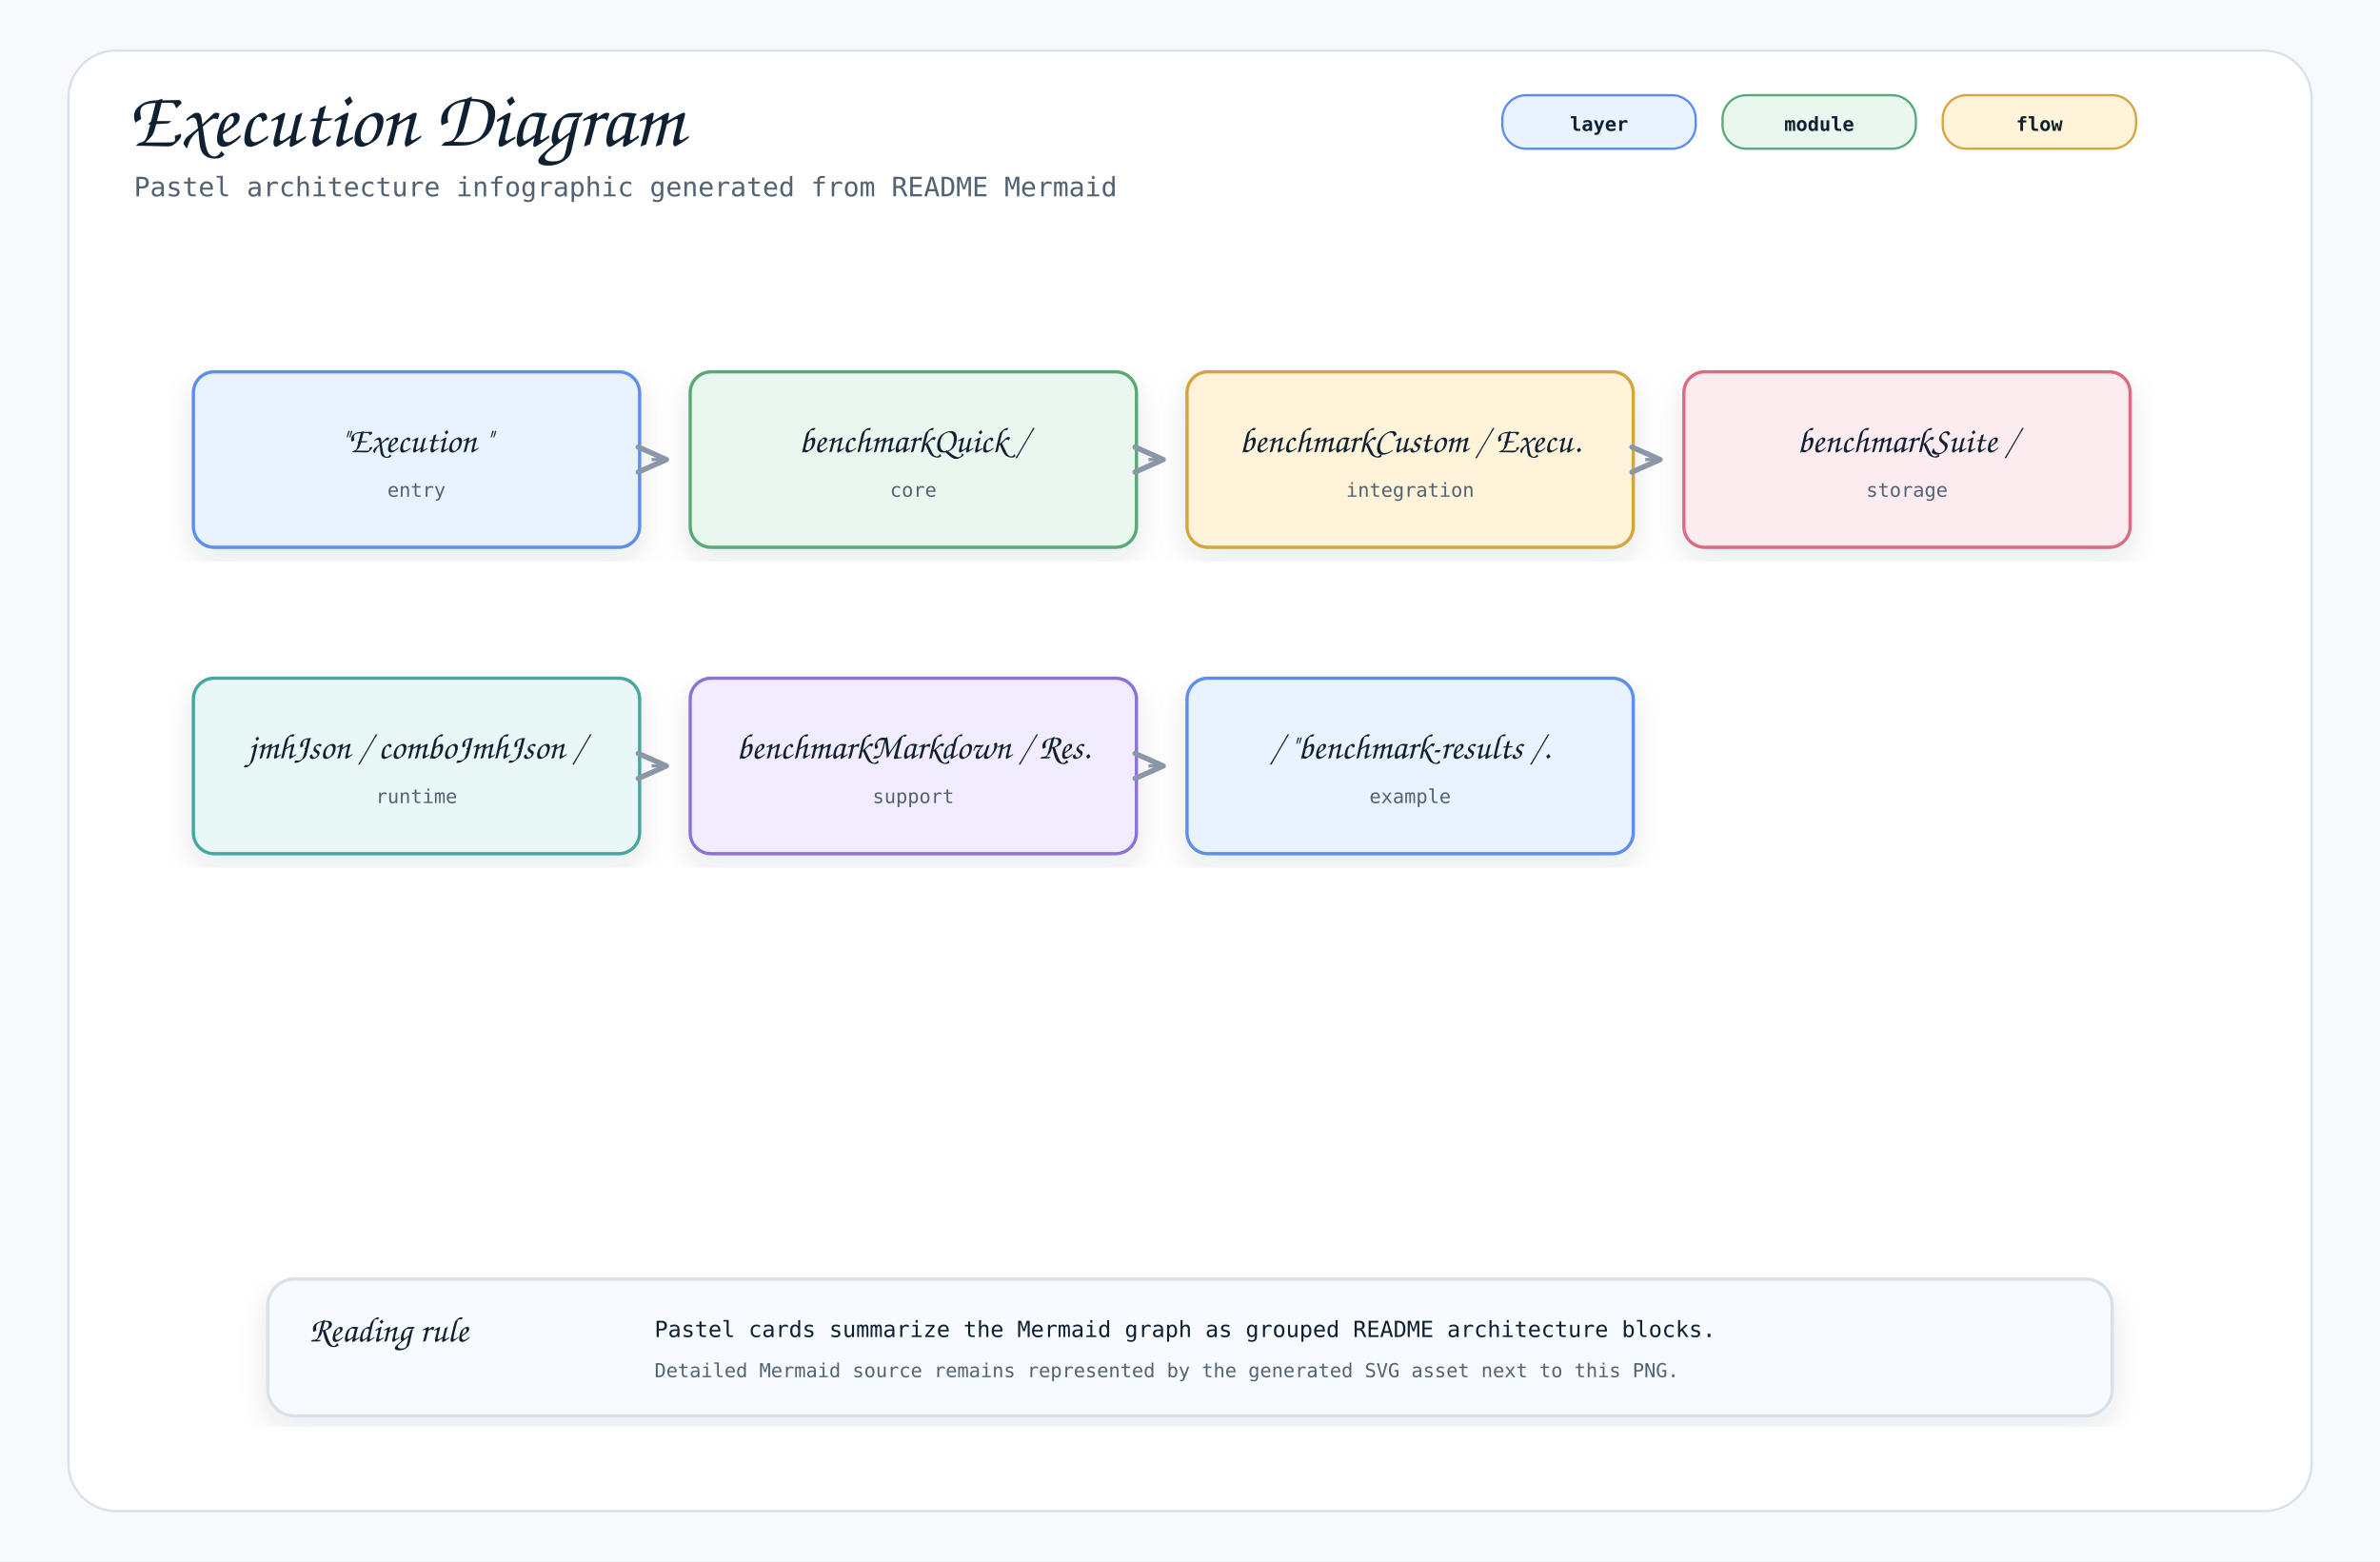
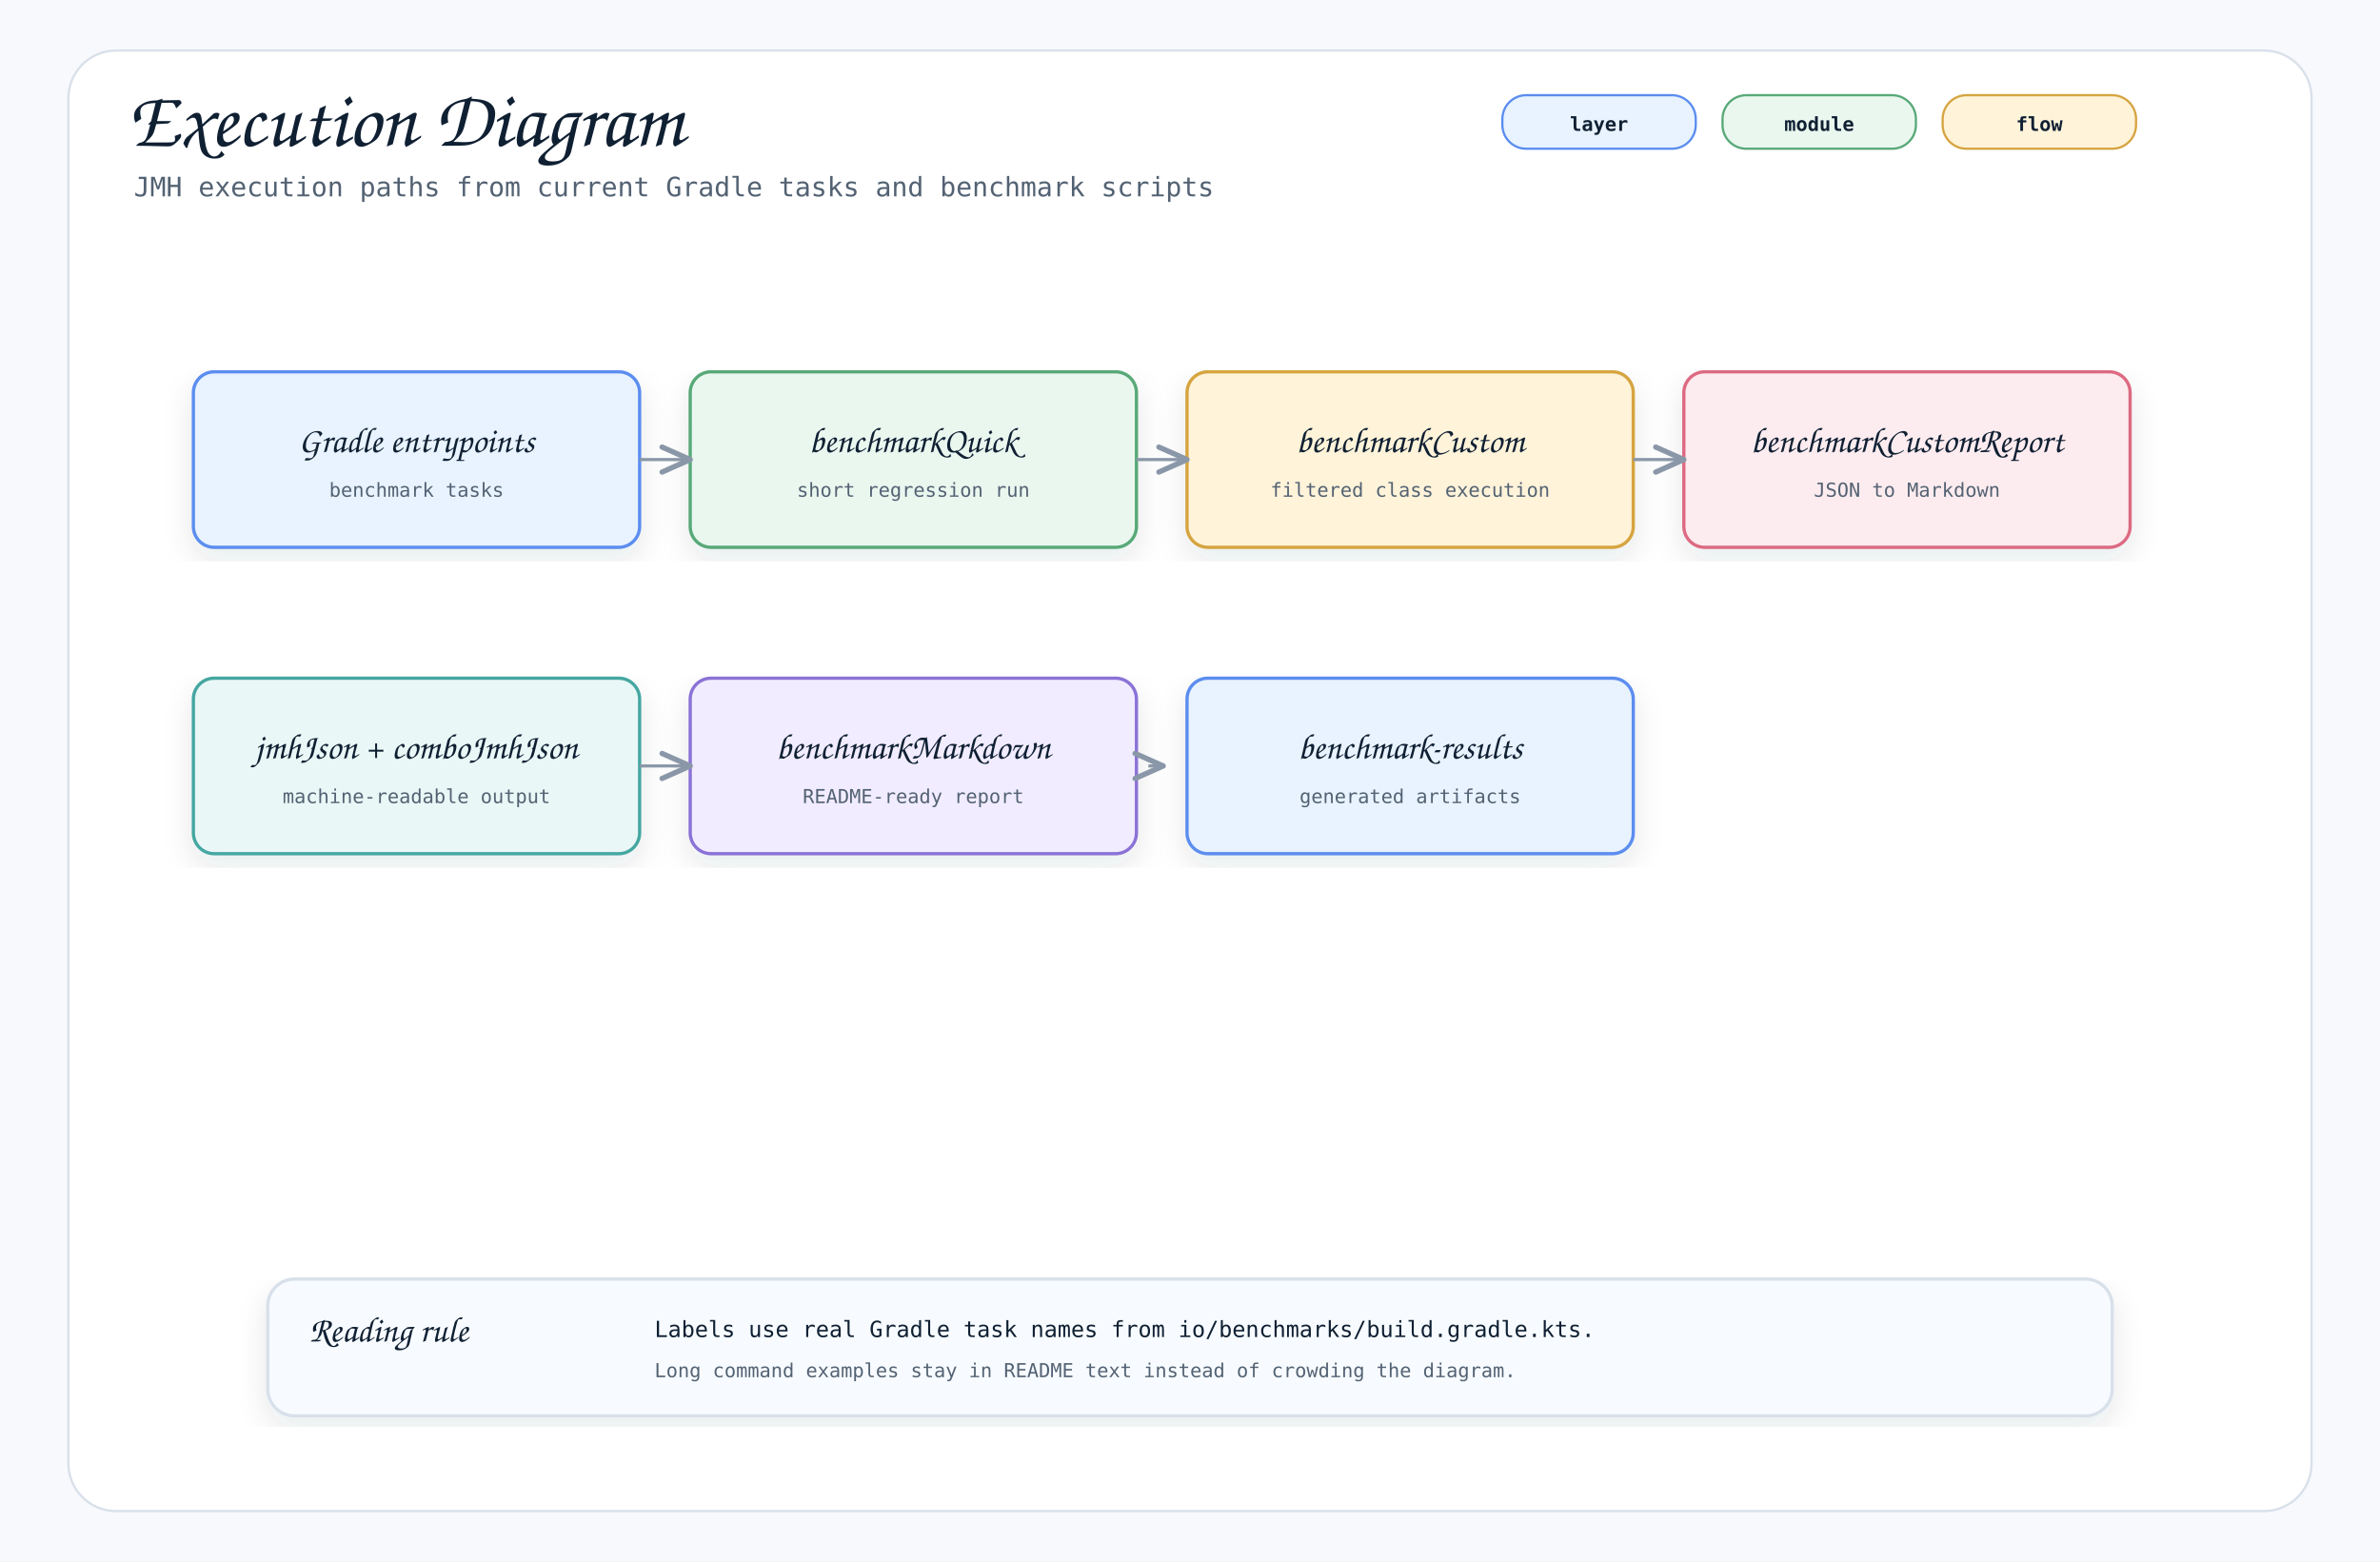
<svg xmlns="http://www.w3.org/2000/svg" width="1600" height="1050" viewBox="0 0 1600 1050" role="img" aria-label="Execution Diagram">
  <defs>
    <filter id="shadow" x="-8%" y="-8%" width="116%" height="116%">
      <feDropShadow dx="0" dy="8" stdDeviation="10" flood-color="#1f2937" flood-opacity="0.10" />
    </filter>
    <marker id="openArrow" markerWidth="12" markerHeight="10" refX="10" refY="5" orient="auto" markerUnits="strokeWidth">
      <path d="M 1 1 L 10 5 L 1 9" fill="none" stroke="#8a97a8" stroke-width="1.7" stroke-linecap="round" stroke-linejoin="round" />
    </marker>
    <marker id="inherit" markerWidth="14" markerHeight="12" refX="12" refY="6" orient="auto" markerUnits="strokeWidth">
      <path d="M 0 1 L 12 6 L 0 11 Z" fill="#ffffff" stroke="#8a97a8" stroke-width="1.7" />
    </marker>
    <style>
    .canvas { fill: #f7f9fc; }
    .frame { fill: #ffffff; stroke: #d8e0ea; stroke-width: 1.5; }
    .title { font-family: "Architects Daughter", "Comic Mono", cursive; font-size: 54px; font-weight: 400; fill: #102033; }
    .subtitle { font-family: "Comic Mono", "SFMono-Regular", Menlo, Consolas, monospace; font-size: 18px; fill: #536273; }
    .label { font-family: "Architects Daughter", "Comic Mono", cursive; font-size: 30px; font-weight: 400; fill: #102033; }
    .smallLabel { font-family: "Architects Daughter", "Comic Mono", cursive; font-size: 24px; font-weight: 400; fill: #102033; }
    .mono { font-family: "Comic Mono", "SFMono-Regular", Menlo, Consolas, monospace; font-size: 15px; fill: #102033; }
    .small { font-family: "Comic Mono", "SFMono-Regular", Menlo, Consolas, monospace; font-size: 13px; fill: #536273; }
    .strong { font-family: "Comic Mono", "SFMono-Regular", Menlo, Consolas, monospace; font-size: 15px; font-weight: 700; fill: #102033; }
    .card { stroke-width: 2.2; filter: url(#shadow); }
    .line { stroke: #8a97a8; stroke-width: 2.1; fill: none; marker-end: url(#openArrow); }
    .softLine { stroke: #8a97a8; stroke-width: 2.1; fill: none; }
    .dashed { stroke: #8a97a8; stroke-width: 2.1; stroke-dasharray: 7 6; fill: none; marker-end: url(#openArrow); }
    .inheritLine { stroke: #8a97a8; stroke-width: 2.2; fill: none; marker-end: url(#inherit); }
    .implLine { stroke: #8a97a8; stroke-width: 2.2; stroke-dasharray: 8 7; fill: none; marker-end: url(#inherit); }
    .compartment { stroke-width: 1.6; fill: none; }
    .chip { stroke-width: 1.5; rx: 16; }
    .chipText { font-family: "Comic Mono", "SFMono-Regular", Menlo, Consolas, monospace; font-size: 13px; font-weight: 700; fill: #102033; }
  </style>
  </defs>
  <rect class="canvas" width="1600" height="1050" />
  <rect class="frame" x="46" y="34" width="1508" height="982" rx="32" />
  <text class="title" x="86" y="98">Execution Diagram</text>
-   <text class="subtitle" x="90" y="132">Pastel architecture infographic generated from README Mermaid</text>
+   <text class="subtitle" x="90" y="132">JMH execution paths from current Gradle tasks and benchmark scripts</text>
  <rect class="chip" x="1010" y="64" width="130" height="36" fill="#e8f3ff" stroke="#5b8def" />
  <text class="chipText" x="1075" y="88" text-anchor="middle">layer</text>
  <rect class="chip" x="1158" y="64" width="130" height="36" fill="#eaf7ef" stroke="#58a978" />
  <text class="chipText" x="1223" y="88" text-anchor="middle">module</text>
  <rect class="chip" x="1306" y="64" width="130" height="36" fill="#fff3d9" stroke="#d6a441" />
  <text class="chipText" x="1371" y="88" text-anchor="middle">flow</text>
  <g transform="translate(130,250)">
    <rect class="card" x="0" y="0" width="300" height="118" rx="14" fill="#e8f3ff" stroke="#5b8def" />
-     <text class="smallLabel" x="150" y="54" text-anchor="middle">"Execution "</text>
-     <text class="small" x="150" y="84" text-anchor="middle">entry</text>
+     <text class="smallLabel" x="150" y="54" text-anchor="middle">Gradle entrypoints</text>
+     <text class="small" x="150" y="84" text-anchor="middle">benchmark tasks</text>
  </g>
  <g transform="translate(464,250)">
    <rect class="card" x="0" y="0" width="300" height="118" rx="14" fill="#eaf7ef" stroke="#58a978" />
-     <text class="smallLabel" x="150" y="54" text-anchor="middle">benchmarkQuick /</text>
-     <text class="small" x="150" y="84" text-anchor="middle">core</text>
+     <text class="smallLabel" x="150" y="54" text-anchor="middle">benchmarkQuick</text>
+     <text class="small" x="150" y="84" text-anchor="middle">short regression run</text>
  </g>
-   <path class="line" d="M438 309 L448 309" />
+   <path class="line" d="M430 309 L464 309" />
  <g transform="translate(798,250)">
    <rect class="card" x="0" y="0" width="300" height="118" rx="14" fill="#fff3d9" stroke="#d6a441" />
-     <text class="smallLabel" x="150" y="54" text-anchor="middle">benchmarkCustom / Execu.</text>
-     <text class="small" x="150" y="84" text-anchor="middle">integration</text>
+     <text class="smallLabel" x="150" y="54" text-anchor="middle">benchmarkCustom</text>
+     <text class="small" x="150" y="84" text-anchor="middle">filtered class execution</text>
  </g>
-   <path class="line" d="M772 309 L782 309" />
+   <path class="line" d="M764 309 L798 309" />
  <g transform="translate(1132,250)">
    <rect class="card" x="0" y="0" width="300" height="118" rx="14" fill="#fdecef" stroke="#dc6b82" />
-     <text class="smallLabel" x="150" y="54" text-anchor="middle">benchmarkSuite /</text>
-     <text class="small" x="150" y="84" text-anchor="middle">storage</text>
+     <text class="smallLabel" x="150" y="54" text-anchor="middle">benchmarkCustomReport</text>
+     <text class="small" x="150" y="84" text-anchor="middle">JSON to Markdown</text>
  </g>
-   <path class="line" d="M1106 309 L1116 309" />
+   <path class="line" d="M1098 309 L1132 309" />
  <g transform="translate(130,456)">
    <rect class="card" x="0" y="0" width="300" height="118" rx="14" fill="#e9f7f6" stroke="#45a7a1" />
-     <text class="smallLabel" x="150" y="54" text-anchor="middle">jmhJson / comboJmhJson /</text>
-     <text class="small" x="150" y="84" text-anchor="middle">runtime</text>
+     <text class="smallLabel" x="150" y="54" text-anchor="middle">jmhJson + comboJmhJson</text>
+     <text class="small" x="150" y="84" text-anchor="middle">machine-readable output</text>
  </g>
  <g transform="translate(464,456)">
    <rect class="card" x="0" y="0" width="300" height="118" rx="14" fill="#f1ecff" stroke="#8a72d6" />
-     <text class="smallLabel" x="150" y="54" text-anchor="middle">benchmarkMarkdown / Res.</text>
-     <text class="small" x="150" y="84" text-anchor="middle">support</text>
+     <text class="smallLabel" x="150" y="54" text-anchor="middle">benchmarkMarkdown</text>
+     <text class="small" x="150" y="84" text-anchor="middle">README-ready report</text>
  </g>
-   <path class="line" d="M438 515 L448 515" />
+   <path class="line" d="M430 515 L464 515" />
  <g transform="translate(798,456)">
    <rect class="card" x="0" y="0" width="300" height="118" rx="14" fill="#e8f3ff" stroke="#5b8def" />
-     <text class="smallLabel" x="150" y="54" text-anchor="middle">/ "benchmark-results /.</text>
-     <text class="small" x="150" y="84" text-anchor="middle">example</text>
+     <text class="smallLabel" x="150" y="54" text-anchor="middle">benchmark-results</text>
+     <text class="small" x="150" y="84" text-anchor="middle">generated artifacts</text>
  </g>
  <path class="line" d="M772 515 L782 515" />
  <g transform="translate(180,860)">
    <rect class="card" x="0" y="0" width="1240" height="92" rx="18" fill="#f7fbff" stroke="#d8e0ea" />
    <text class="smallLabel" x="28" y="42">Reading rule</text>
-     <text class="mono" x="260" y="39">Pastel cards summarize the Mermaid graph as grouped README architecture blocks.</text>
-     <text class="small" x="260" y="66">Detailed Mermaid source remains represented by the generated SVG asset next to this PNG.</text>
+     <text class="mono" x="260" y="39">Labels use real Gradle task names from io/benchmarks/build.gradle.kts.</text>
+     <text class="small" x="260" y="66">Long command examples stay in README text instead of crowding the diagram.</text>
  </g>
</svg>
